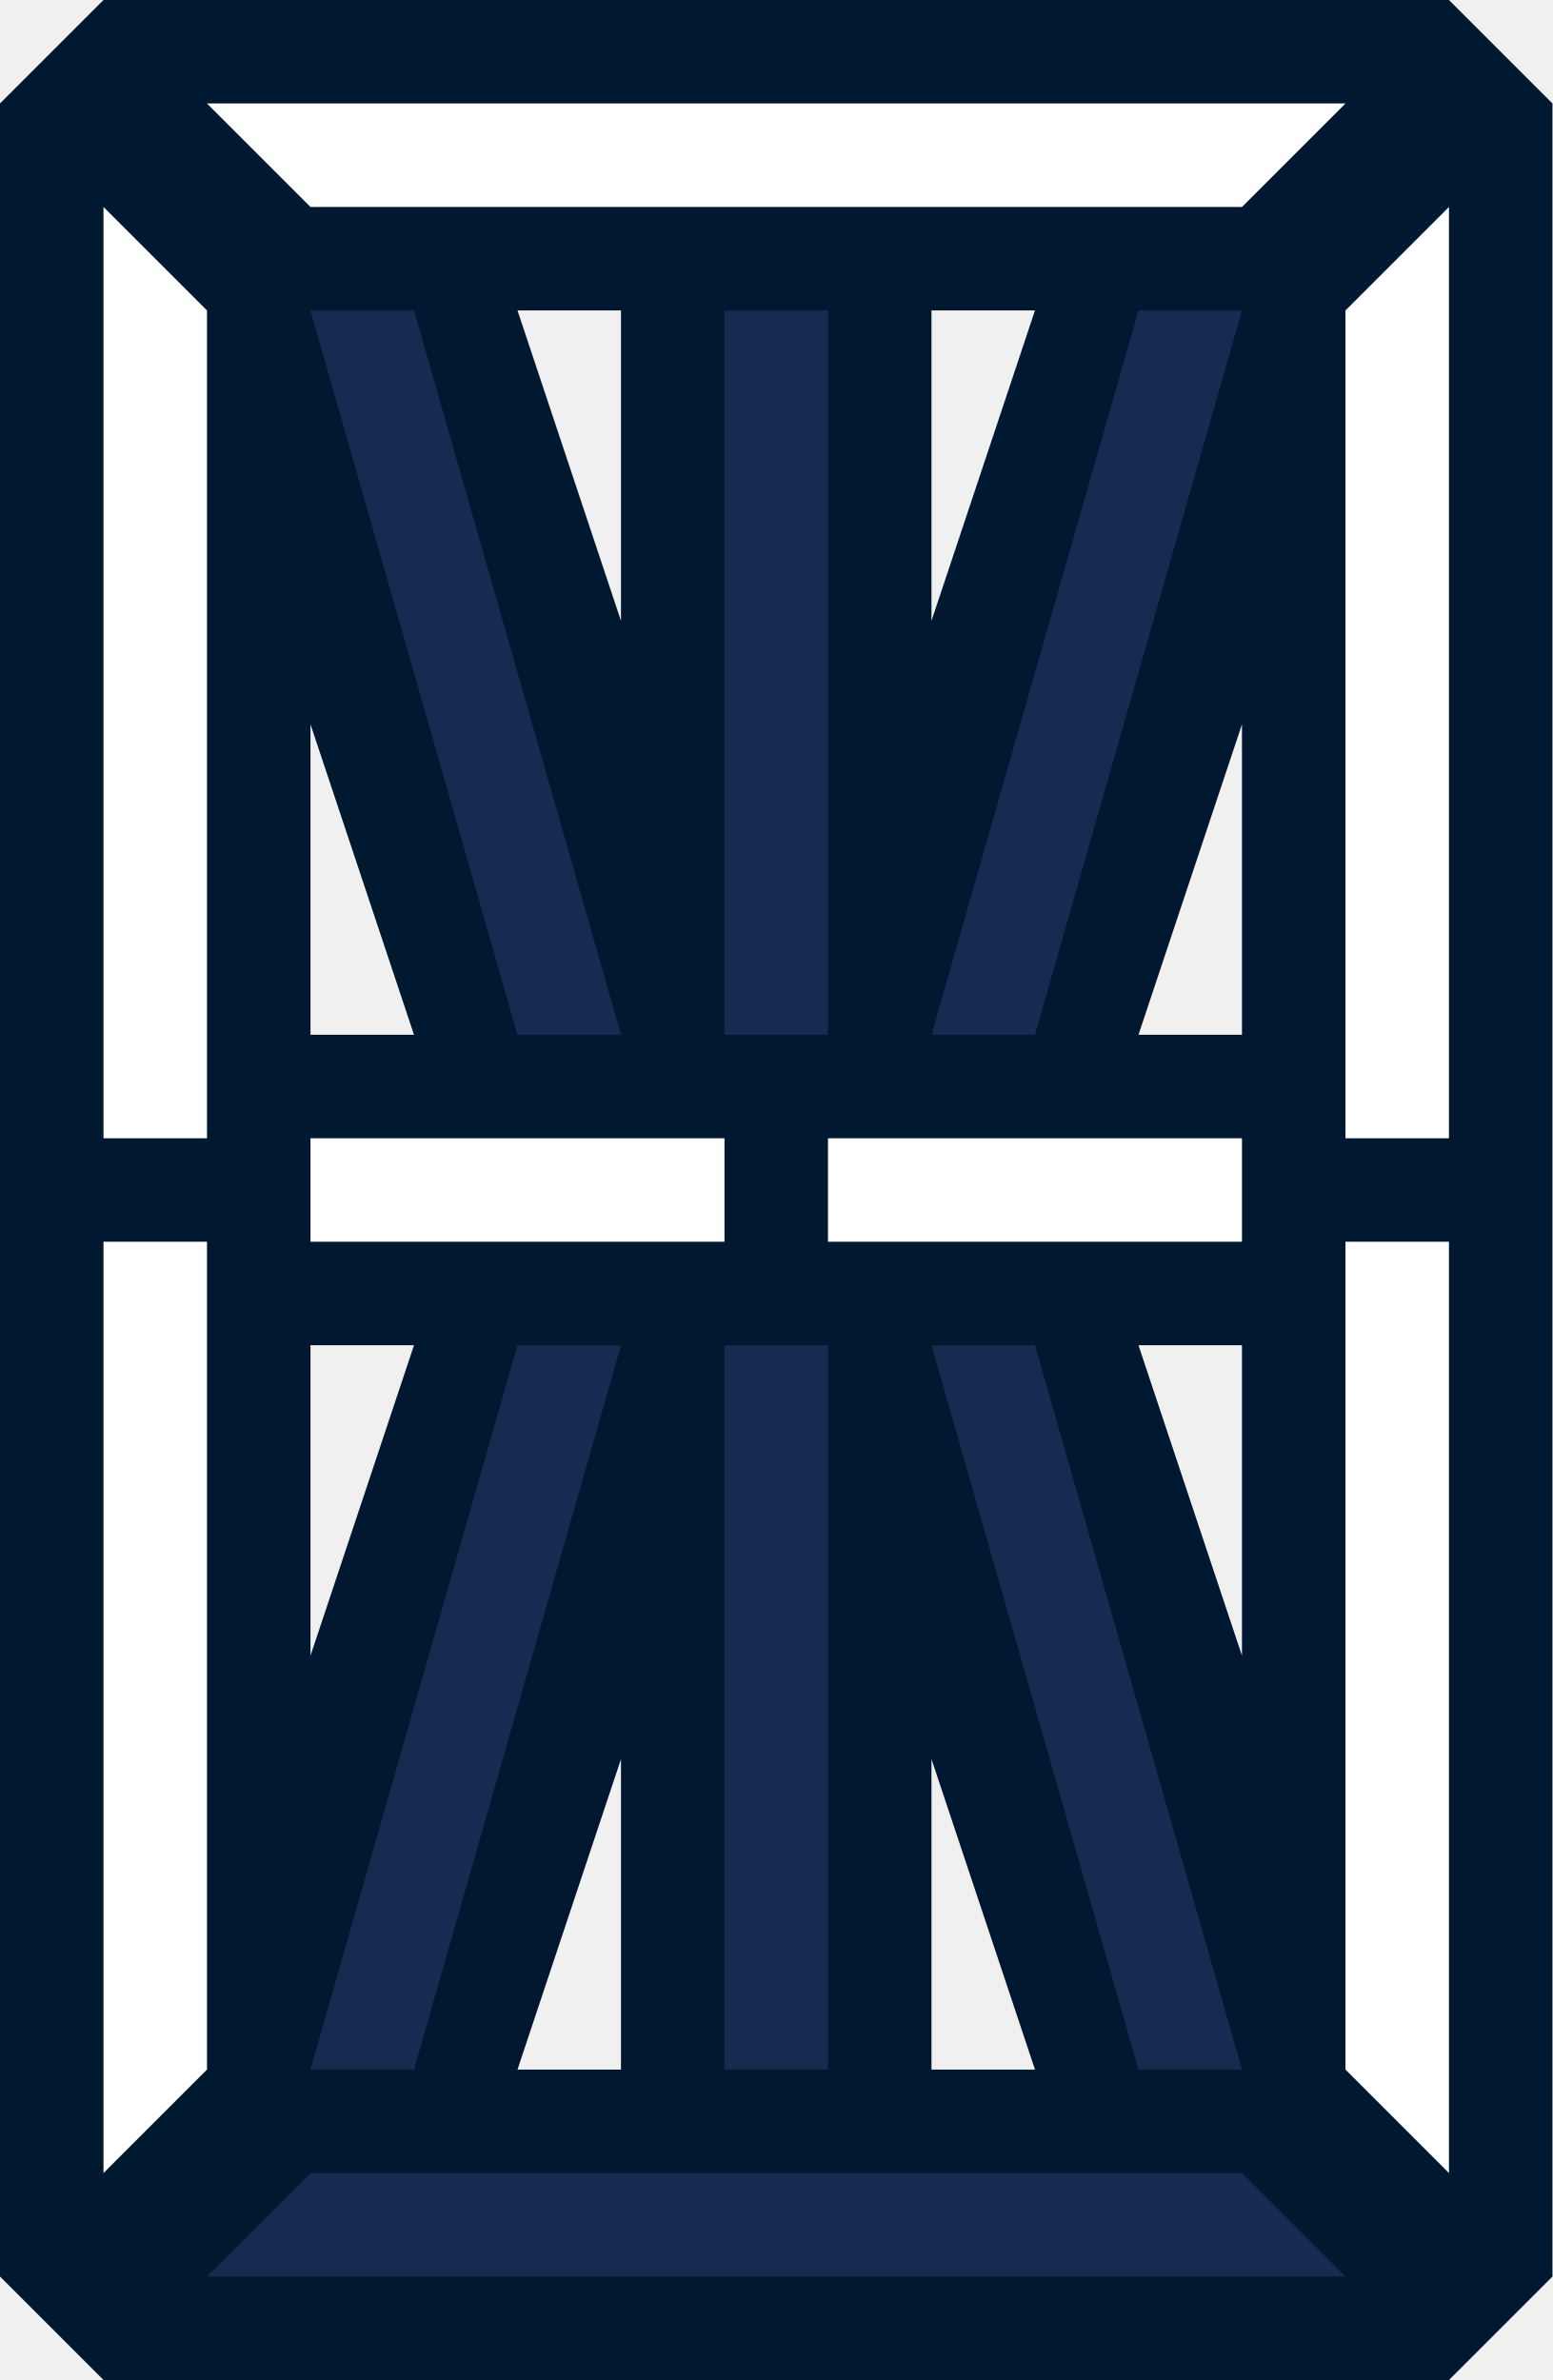
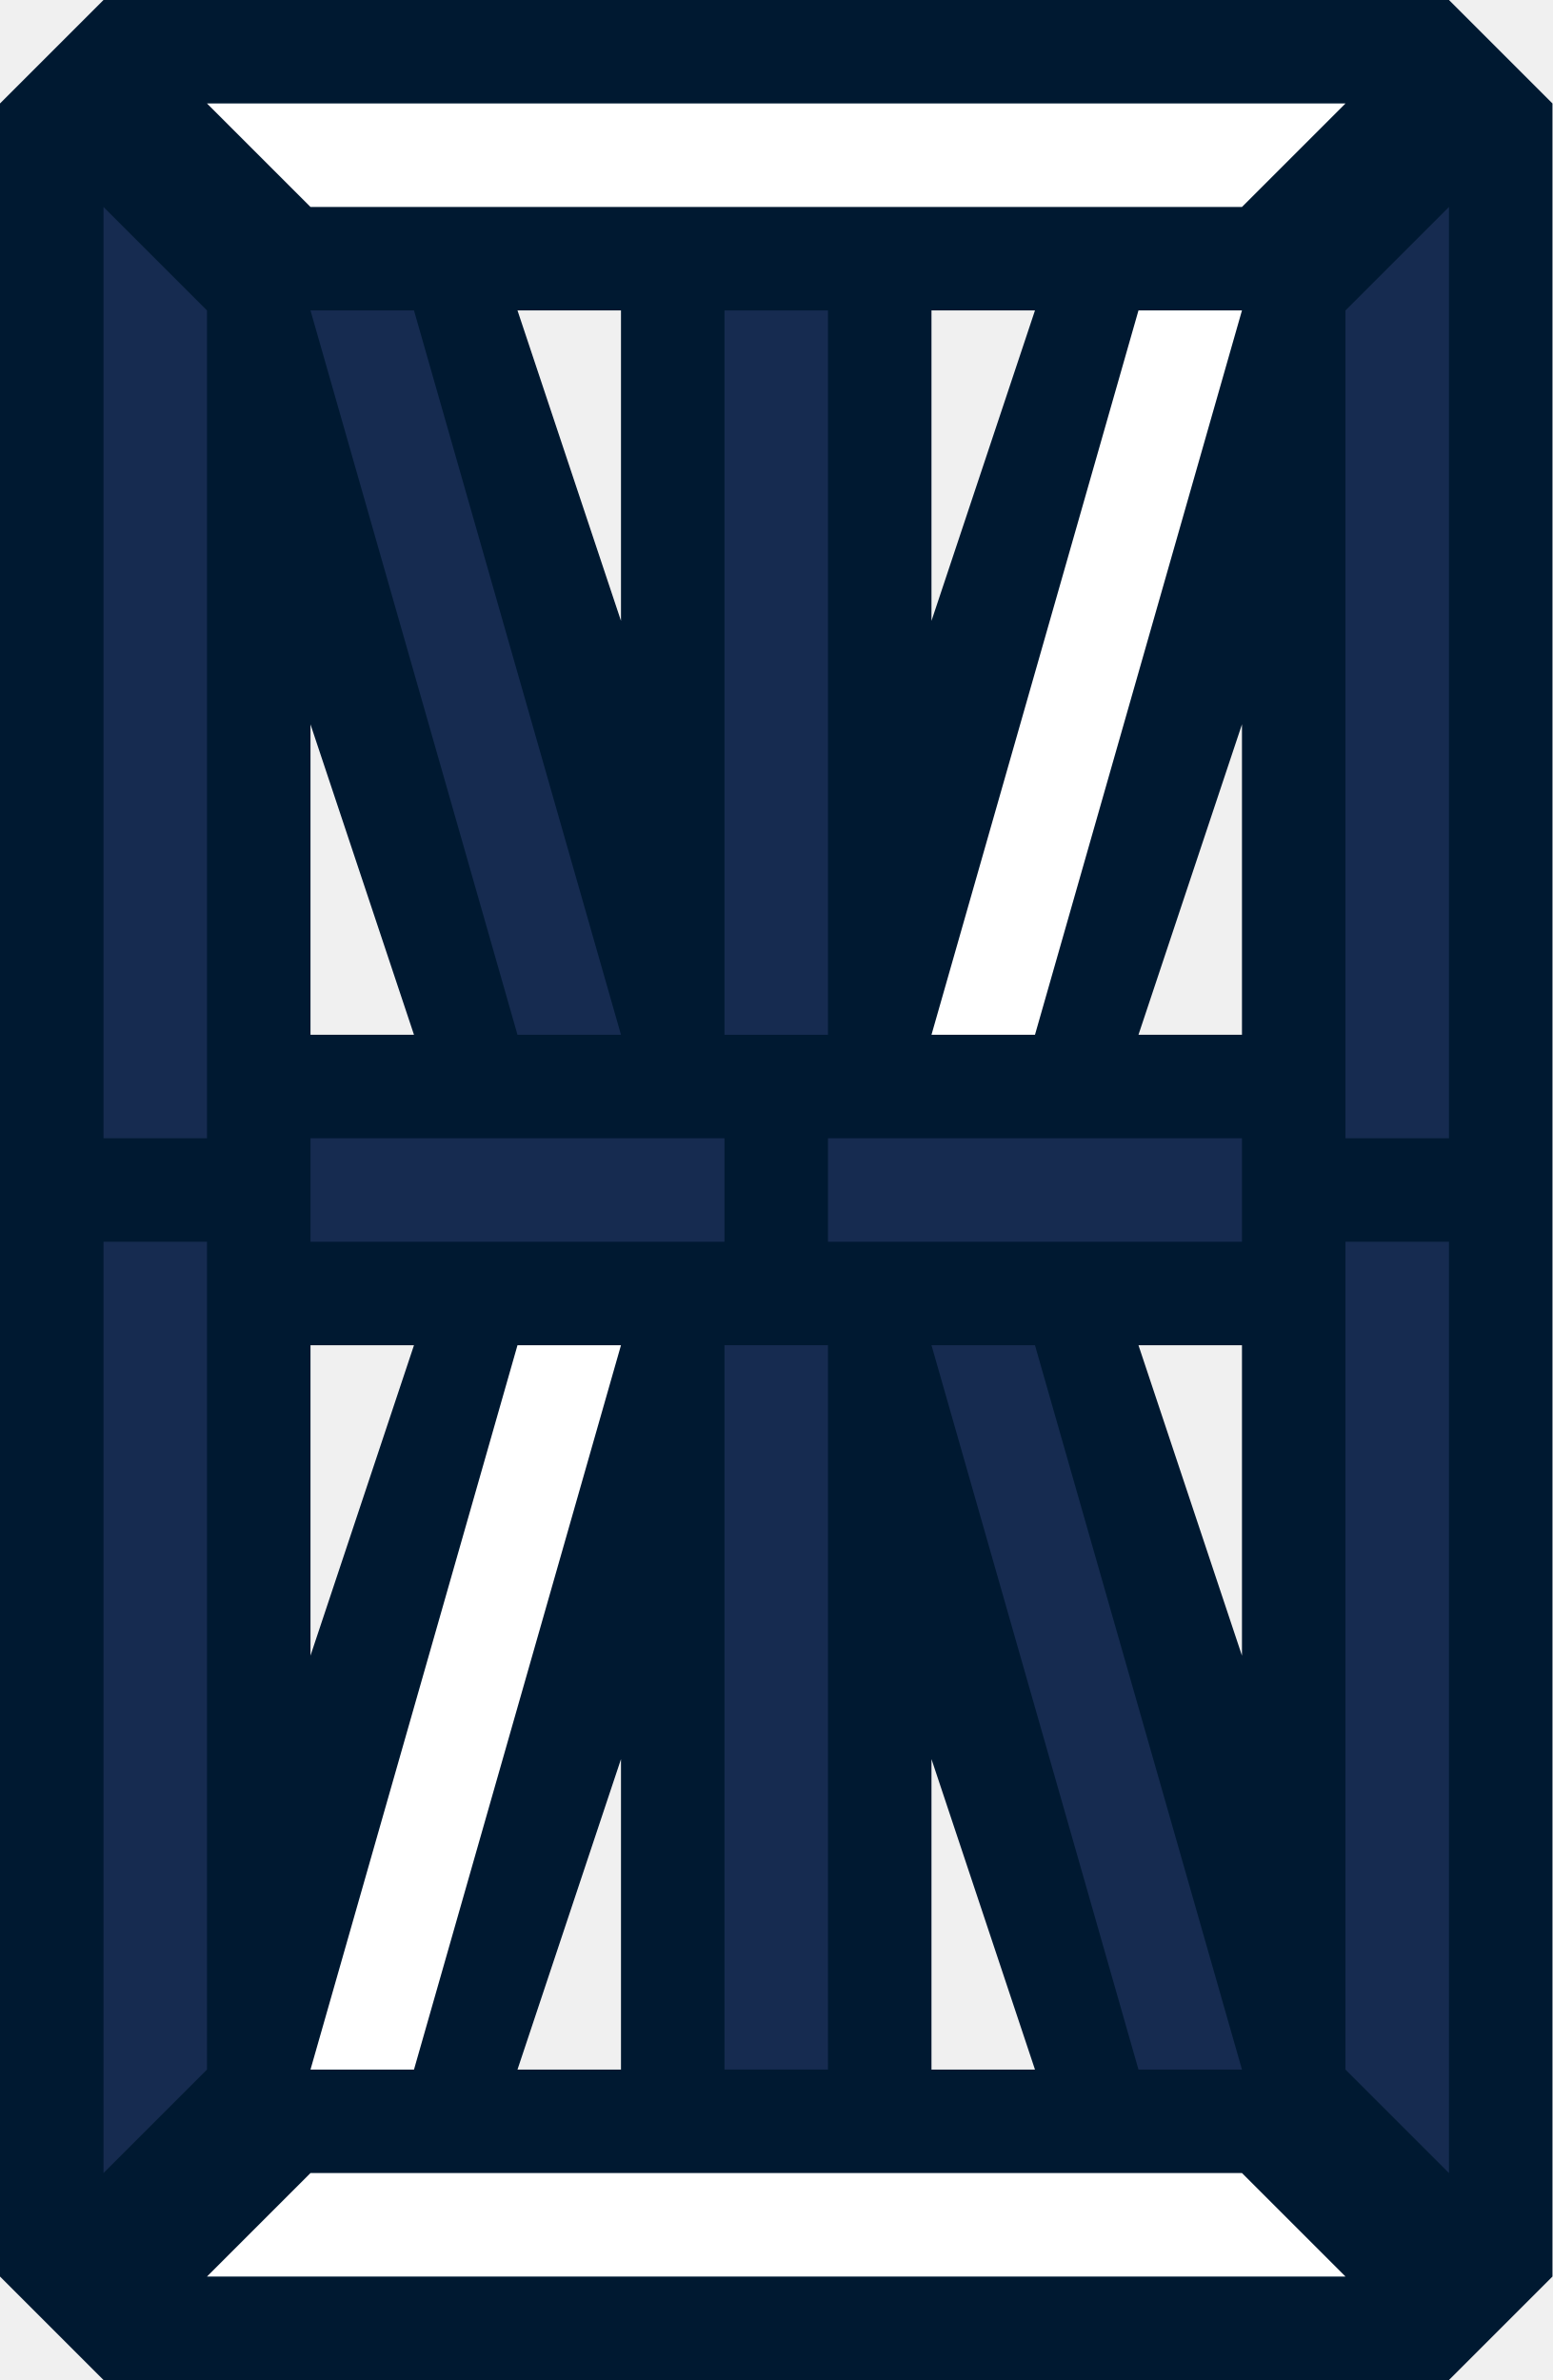
<svg xmlns="http://www.w3.org/2000/svg" width="15" height="23" viewBox="0 0 15 23" version="1.1" id="svg8">
  <defs id="defs2" />
  <path style="fill:#001931;fill-opacity:1;stroke:none;stroke-opacity:1" d="M 1,0 0,1 v 21 l 1,1 h 13 l 1,-1 V 1 L 14,0 Z m 4,3 h 1 v 3 z m 4,0 h 1 L 9,6 Z M 3,7 4,10 H 3 Z m 9,0 v 3 h -1 z m -9,6 h 1 l -1,3 z m 8,0 h 1 v 3 z m -5,4 v 3 H 5 Z m 3,0 1,3 H 9 Z" id="path910" />
  <path style="fill:#ffffff;fill-opacity:1;stroke:none;stroke-opacity:1" d="m 2,1 1,1 h 9 l 1,-1 z" id="path826" />
-   <path style="fill:#ffffff;fill-opacity:1;stroke:none;stroke-opacity:1" d="m 1,2 1,1 v 8 H 1 Z" id="path828" />
+   <path style="fill:#162b50;fill-opacity:1;stroke:none;stroke-opacity:1" d="m 1,2 1,1 v 8 H 1 Z" id="path828" />
  <rect style="fill:#162b50;fill-opacity:1;stroke:none;stroke-width:1;stroke-opacity:1" id="rect836" width="1" height="7" x="7" y="3" />
-   <rect style="fill:#ffffff;fill-opacity:1;stroke:none;stroke-width:1;stroke-opacity:1" id="rect838" width="4" height="1" x="3" y="11" />
-   <path style="fill:#162b50;fill-opacity:1;stroke:none;stroke-opacity:1" d="m 9,10 2,-7 h 1 l -2,7 z" id="path840" />
-   <path style="fill:#ffffff;fill-opacity:1;stroke:none;stroke-opacity:1" d="m 2,12 v 8 l -1,1 v -9 z" id="path844" />
-   <path style="fill:#162b50;fill-opacity:1;stroke:none;stroke-opacity:1" d="m 2,22 1,-1 h 9 l 1,1 z" id="path846" />
-   <path style="fill:#ffffff;fill-opacity:1;stroke:none;stroke-opacity:1" d="m 13,20 1,1 v -9 h -1 z" id="path856" />
-   <path style="fill:#ffffff;fill-opacity:1;stroke:none;stroke-opacity:1" d="M 13,11 V 3 l 1,-1 v 9 z" id="path858" />
-   <rect style="fill:#ffffff;fill-opacity:1;stroke:none;stroke-width:1;stroke-opacity:1" id="rect860" width="4" height="1" x="8" y="11" />
+   <rect style="fill:#162b50;fill-opacity:1;stroke:none;stroke-width:1;stroke-opacity:1" id="rect838" width="4" height="1" x="3" y="11" />
+   <path style="fill:#ffffff;fill-opacity:1;stroke:none;stroke-opacity:1" d="m 9,10 2,-7 h 1 l -2,7 z" id="path840" />
+   <path style="fill:#162b50;fill-opacity:1;stroke:none;stroke-opacity:1" d="m 2,12 v 8 l -1,1 v -9 z" id="path844" />
+   <path style="fill:#ffffff;fill-opacity:1;stroke:none;stroke-opacity:1" d="m 2,22 1,-1 h 9 l 1,1 z" id="path846" />
+   <path style="fill:#162b50;fill-opacity:1;stroke:none;stroke-opacity:1" d="m 13,20 1,1 v -9 h -1 z" id="path856" />
+   <path style="fill:#162b50;fill-opacity:1;stroke:none;stroke-opacity:1" d="M 13,11 V 3 l 1,-1 v 9 z" id="path858" />
+   <rect style="fill:#162b50;fill-opacity:1;stroke:none;stroke-width:1;stroke-opacity:1" id="rect860" width="4" height="1" x="8" y="11" />
  <rect style="fill:#162b50;fill-opacity:1;stroke:none;stroke-width:1;stroke-opacity:1" id="rect836-3" width="1" height="7" x="7" y="13" />
  <path style="fill:#162b50;fill-opacity:1;stroke:none;stroke-opacity:1" d="M 6,10 4,3 H 3 l 2,7 z" id="path840-6" />
  <path style="fill:#162b50;fill-opacity:1;stroke:none;stroke-opacity:1" d="m 9,13 2,7 h 1 l -2,-7 z" id="path840-7" />
-   <path style="fill:#162b50;fill-opacity:1;stroke:none;stroke-opacity:1" d="M 6,13 4,20 H 3 l 2,-7 z" id="path840-6-5" />
+   <path style="fill:#ffffff;fill-opacity:1;stroke:none;stroke-opacity:1" d="M 6,13 4,20 H 3 l 2,-7 z" id="path840-6-5" />
</svg>
